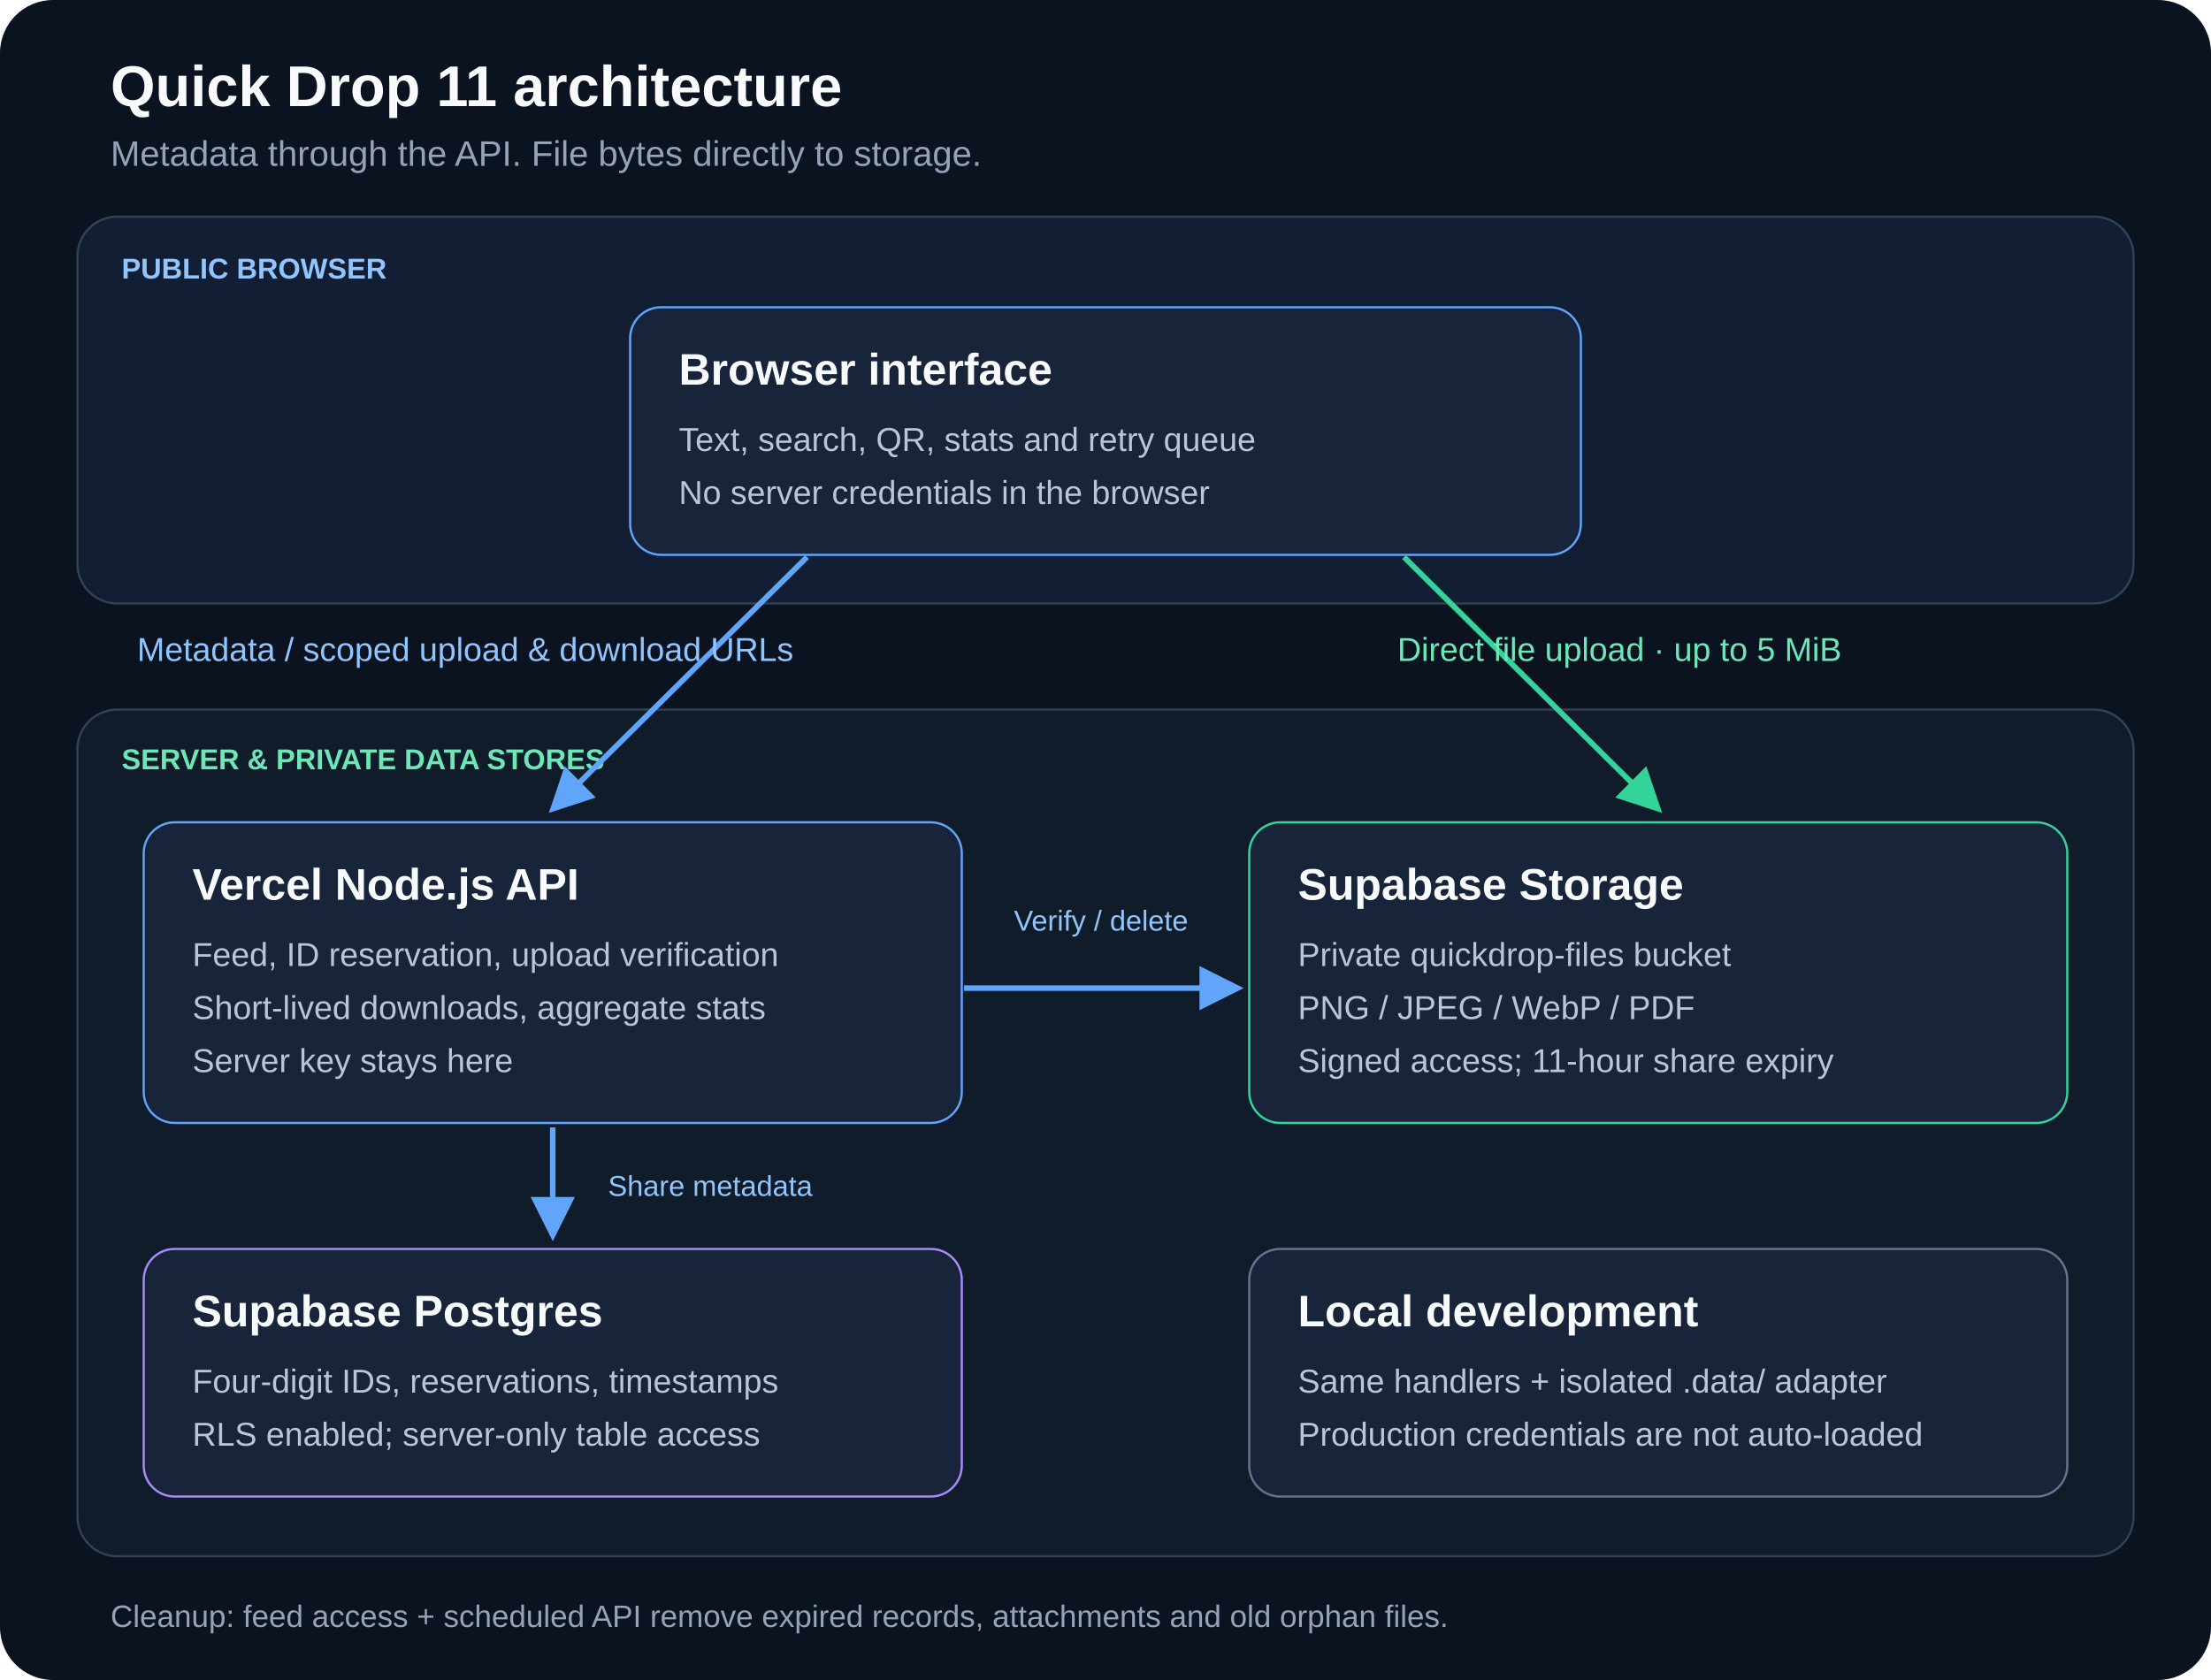
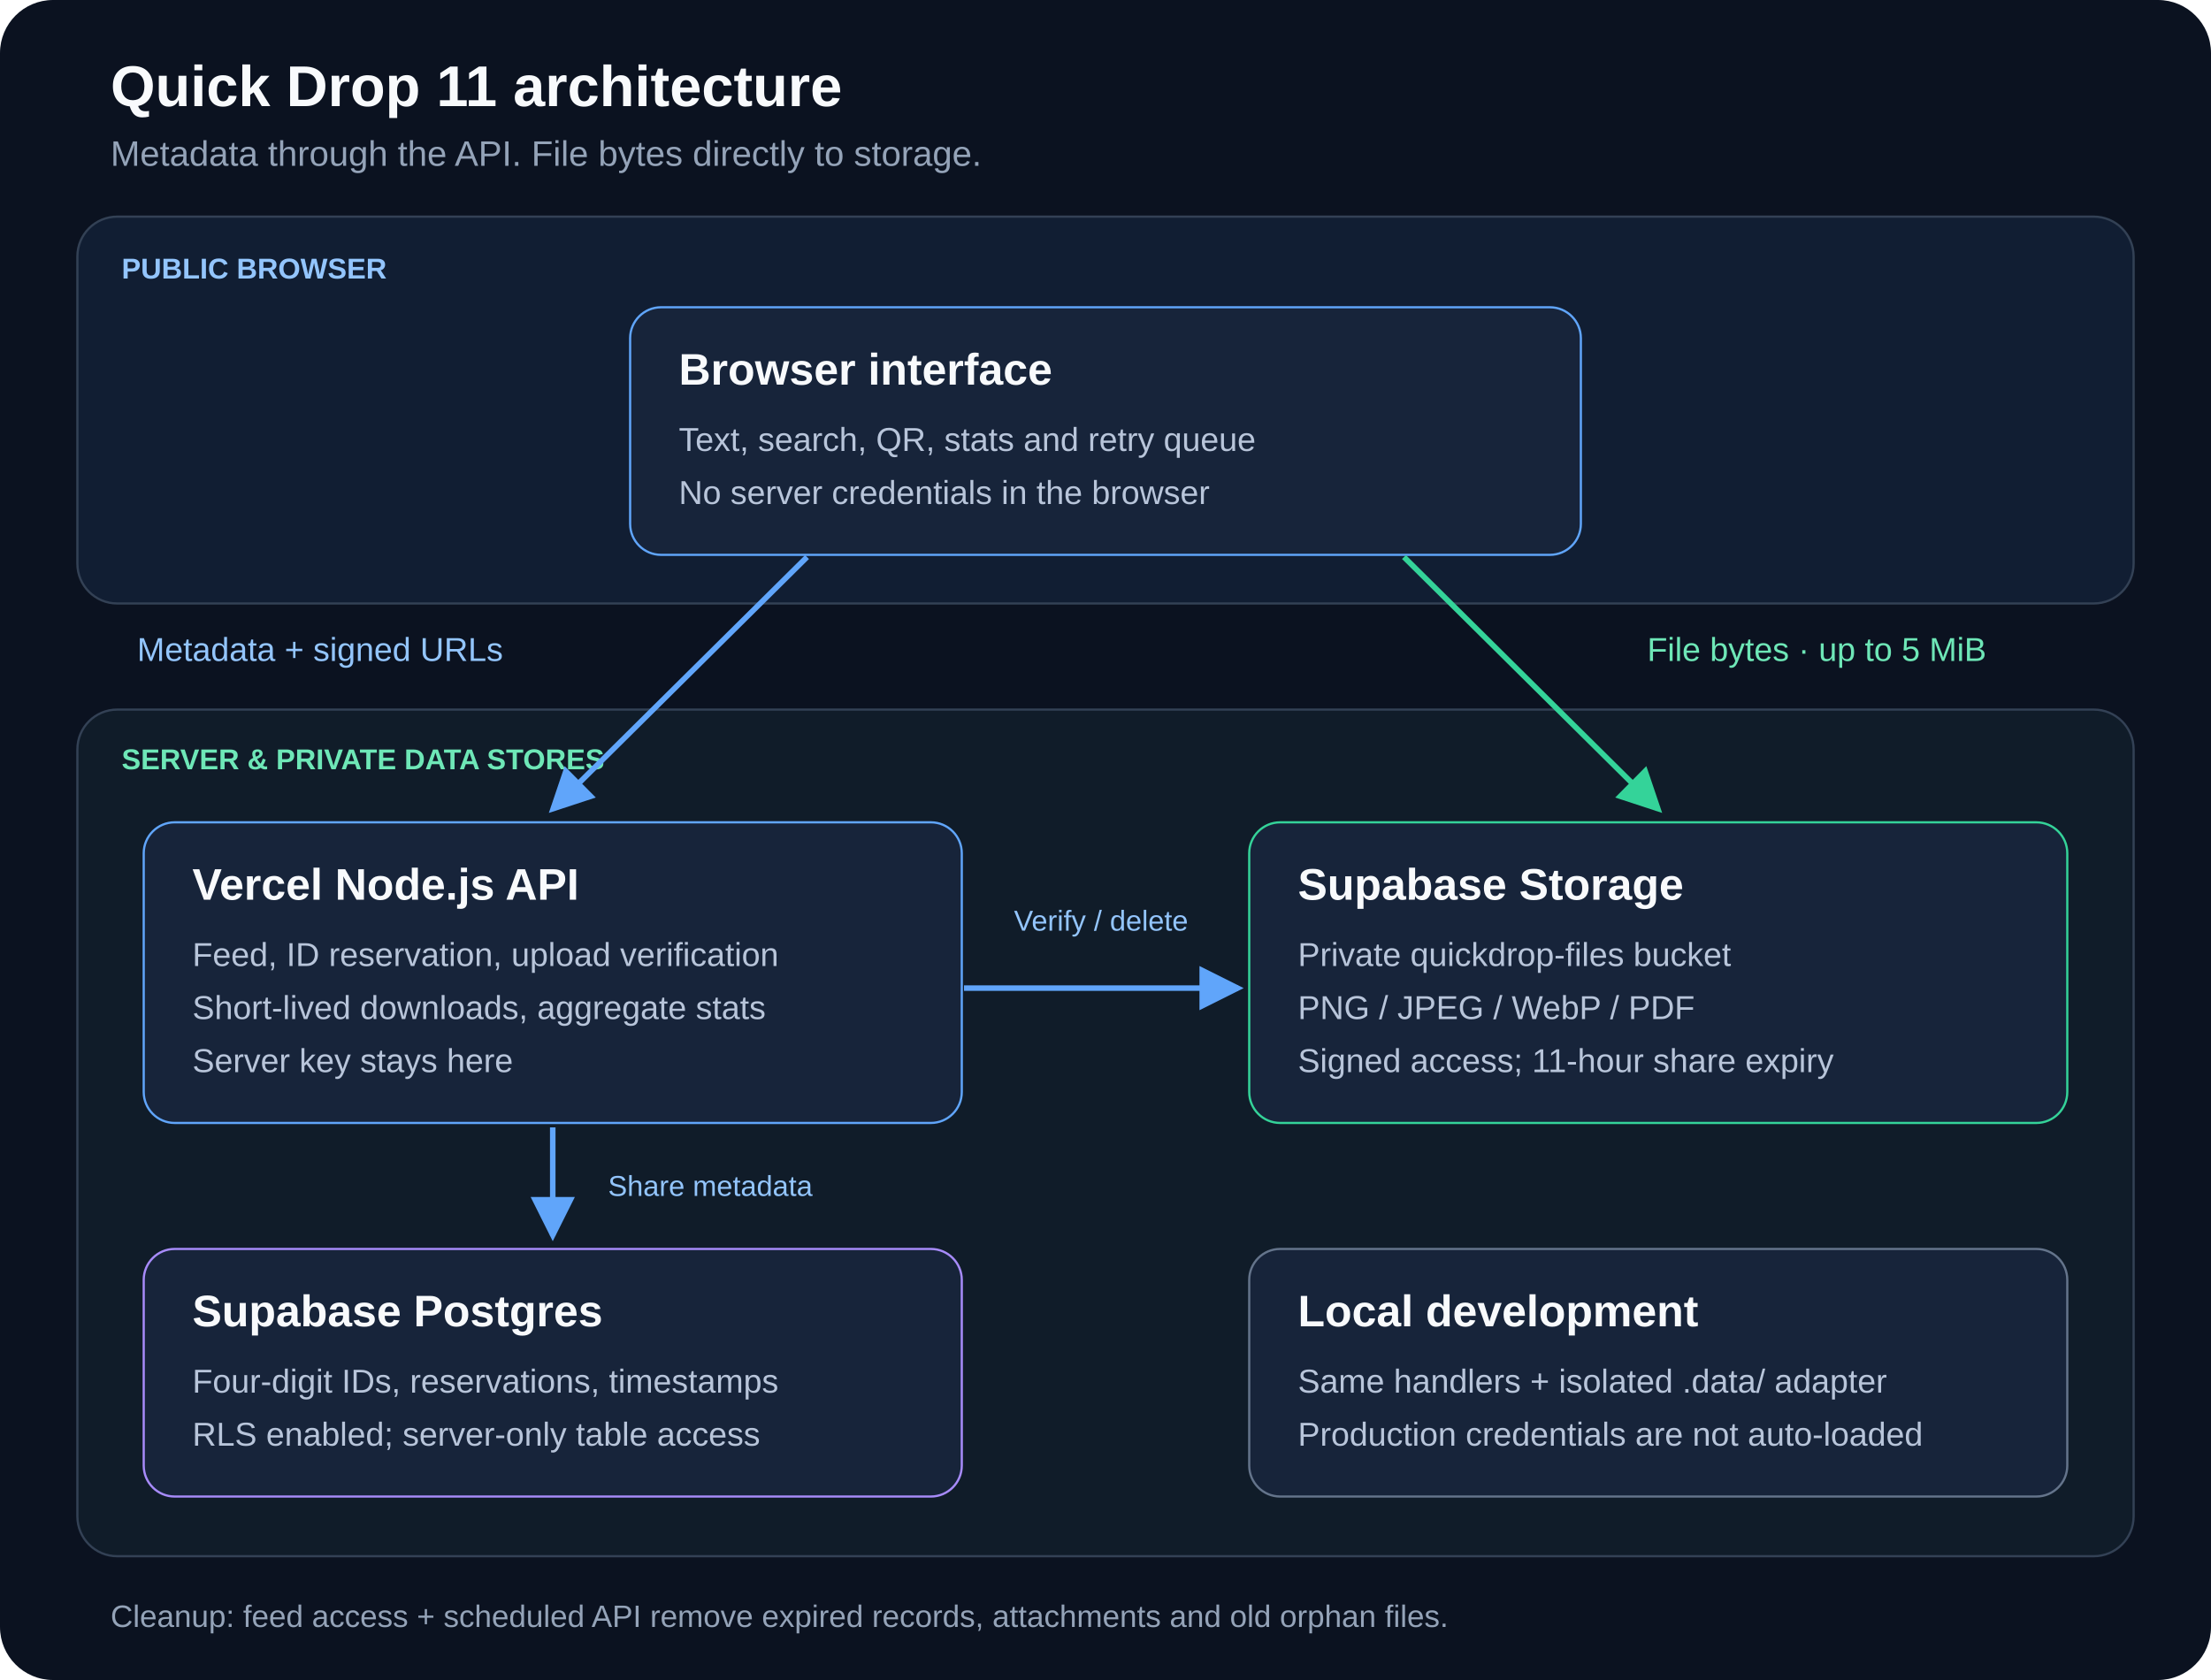
<svg xmlns="http://www.w3.org/2000/svg" viewBox="0 0 1000 760" role="img" aria-labelledby="title desc">
  <defs>
    <marker id="blue" markerWidth="8" markerHeight="8" refX="7" refY="4" orient="auto">
      <path d="M0 0L8 4L0 8" fill="#60a5fa" />
    </marker>
    <marker id="green" markerWidth="8" markerHeight="8" refX="7" refY="4" orient="auto">
      <path d="M0 0L8 4L0 8" fill="#34d399" />
    </marker>
  </defs>
  <rect width="1000" height="760" rx="24" fill="#0b1220" />
  <g font-family="Arial,Helvetica,sans-serif">
    <text x="50" y="48" fill="#f8fafc" font-size="26" font-weight="700">Quick Drop 11 architecture</text>
    <text x="50" y="75" fill="#94a3b8" font-size="16">Metadata through the API. File bytes directly to storage.</text>
    <rect x="35" y="98" width="930" height="175" rx="18" fill="#111e33" stroke="#334155" />
    <text x="55" y="126" fill="#93c5fd" font-size="13" font-weight="700">PUBLIC BROWSER</text>
    <rect x="35" y="321" width="930" height="383" rx="18" fill="#101c29" stroke="#334155" />
    <text x="55" y="348" fill="#6ee7b7" font-size="13" font-weight="700">SERVER &amp; PRIVATE DATA STORES</text>
    <rect x="285" y="139" width="430" height="112" rx="14" fill="#17243a" stroke="#60a5fa" />
    <text x="307" y="174" fill="#f8fafc" font-size="20" font-weight="700">Browser interface</text>
    <text x="307" y="204" fill="#b8c5da" font-size="15">Text, search, QR, stats and retry queue</text>
    <text x="307" y="228" fill="#b8c5da" font-size="15">No server credentials in the browser</text>
    <path d="M365 252L250 366" stroke="#60a5fa" stroke-width="2.5" marker-end="url(#blue)" />
-     <text x="62" y="299" fill="#93c5fd" font-size="15">Metadata / scoped upload &amp; download URLs</text>
+     <text x="62" y="299" fill="#93c5fd" font-size="15">Metadata + signed URLs</text>
    <path d="M635 252L750 366" stroke="#34d399" stroke-width="2.5" marker-end="url(#green)" />
-     <text x="632" y="299" fill="#6ee7b7" font-size="15">Direct file upload · up to 5 MiB</text>
+     <text x="745" y="299" fill="#6ee7b7" font-size="15">File bytes · up to 5 MiB</text>
    <rect x="65" y="372" width="370" height="136" rx="14" fill="#17243a" stroke="#60a5fa" />
    <text x="87" y="407" fill="#f8fafc" font-size="20" font-weight="700">Vercel Node.js API</text>
    <text x="87" y="437" fill="#b8c5da" font-size="15">Feed, ID reservation, upload verification</text>
    <text x="87" y="461" fill="#b8c5da" font-size="15">Short-lived downloads, aggregate stats</text>
    <text x="87" y="485" fill="#b8c5da" font-size="15">Server key stays here</text>
    <rect x="565" y="372" width="370" height="136" rx="14" fill="#17243a" stroke="#34d399" />
    <text x="587" y="407" fill="#f8fafc" font-size="20" font-weight="700">Supabase Storage</text>
    <text x="587" y="437" fill="#b8c5da" font-size="15">Private quickdrop-files bucket</text>
    <text x="587" y="461" fill="#b8c5da" font-size="15">PNG / JPEG / WebP / PDF</text>
    <text x="587" y="485" fill="#b8c5da" font-size="15">Signed access; 11-hour share expiry</text>
    <path d="M436 447H560" stroke="#60a5fa" stroke-width="2.5" marker-end="url(#blue)" />
    <text x="498" y="421" text-anchor="middle" fill="#93c5fd" font-size="13">Verify / delete</text>
    <path d="M250 510V559" stroke="#60a5fa" stroke-width="2.5" marker-end="url(#blue)" />
    <text x="275" y="541" fill="#93c5fd" font-size="13">Share metadata</text>
    <rect x="65" y="565" width="370" height="112" rx="14" fill="#17243a" stroke="#a78bfa" />
    <text x="87" y="600" fill="#f8fafc" font-size="20" font-weight="700">Supabase Postgres</text>
    <text x="87" y="630" fill="#b8c5da" font-size="15">Four-digit IDs, reservations, timestamps</text>
    <text x="87" y="654" fill="#b8c5da" font-size="15">RLS enabled; server-only table access</text>
    <rect x="565" y="565" width="370" height="112" rx="14" fill="#17243a" stroke="#64748b" />
    <text x="587" y="600" fill="#f8fafc" font-size="20" font-weight="700">Local development</text>
    <text x="587" y="630" fill="#b8c5da" font-size="15">Same handlers + isolated .data/ adapter</text>
    <text x="587" y="654" fill="#b8c5da" font-size="15">Production credentials are not auto-loaded</text>
    <text x="50" y="736" fill="#94a3b8" font-size="14">Cleanup: feed access + scheduled API remove expired records, attachments and old orphan files.</text>
  </g>
</svg>
